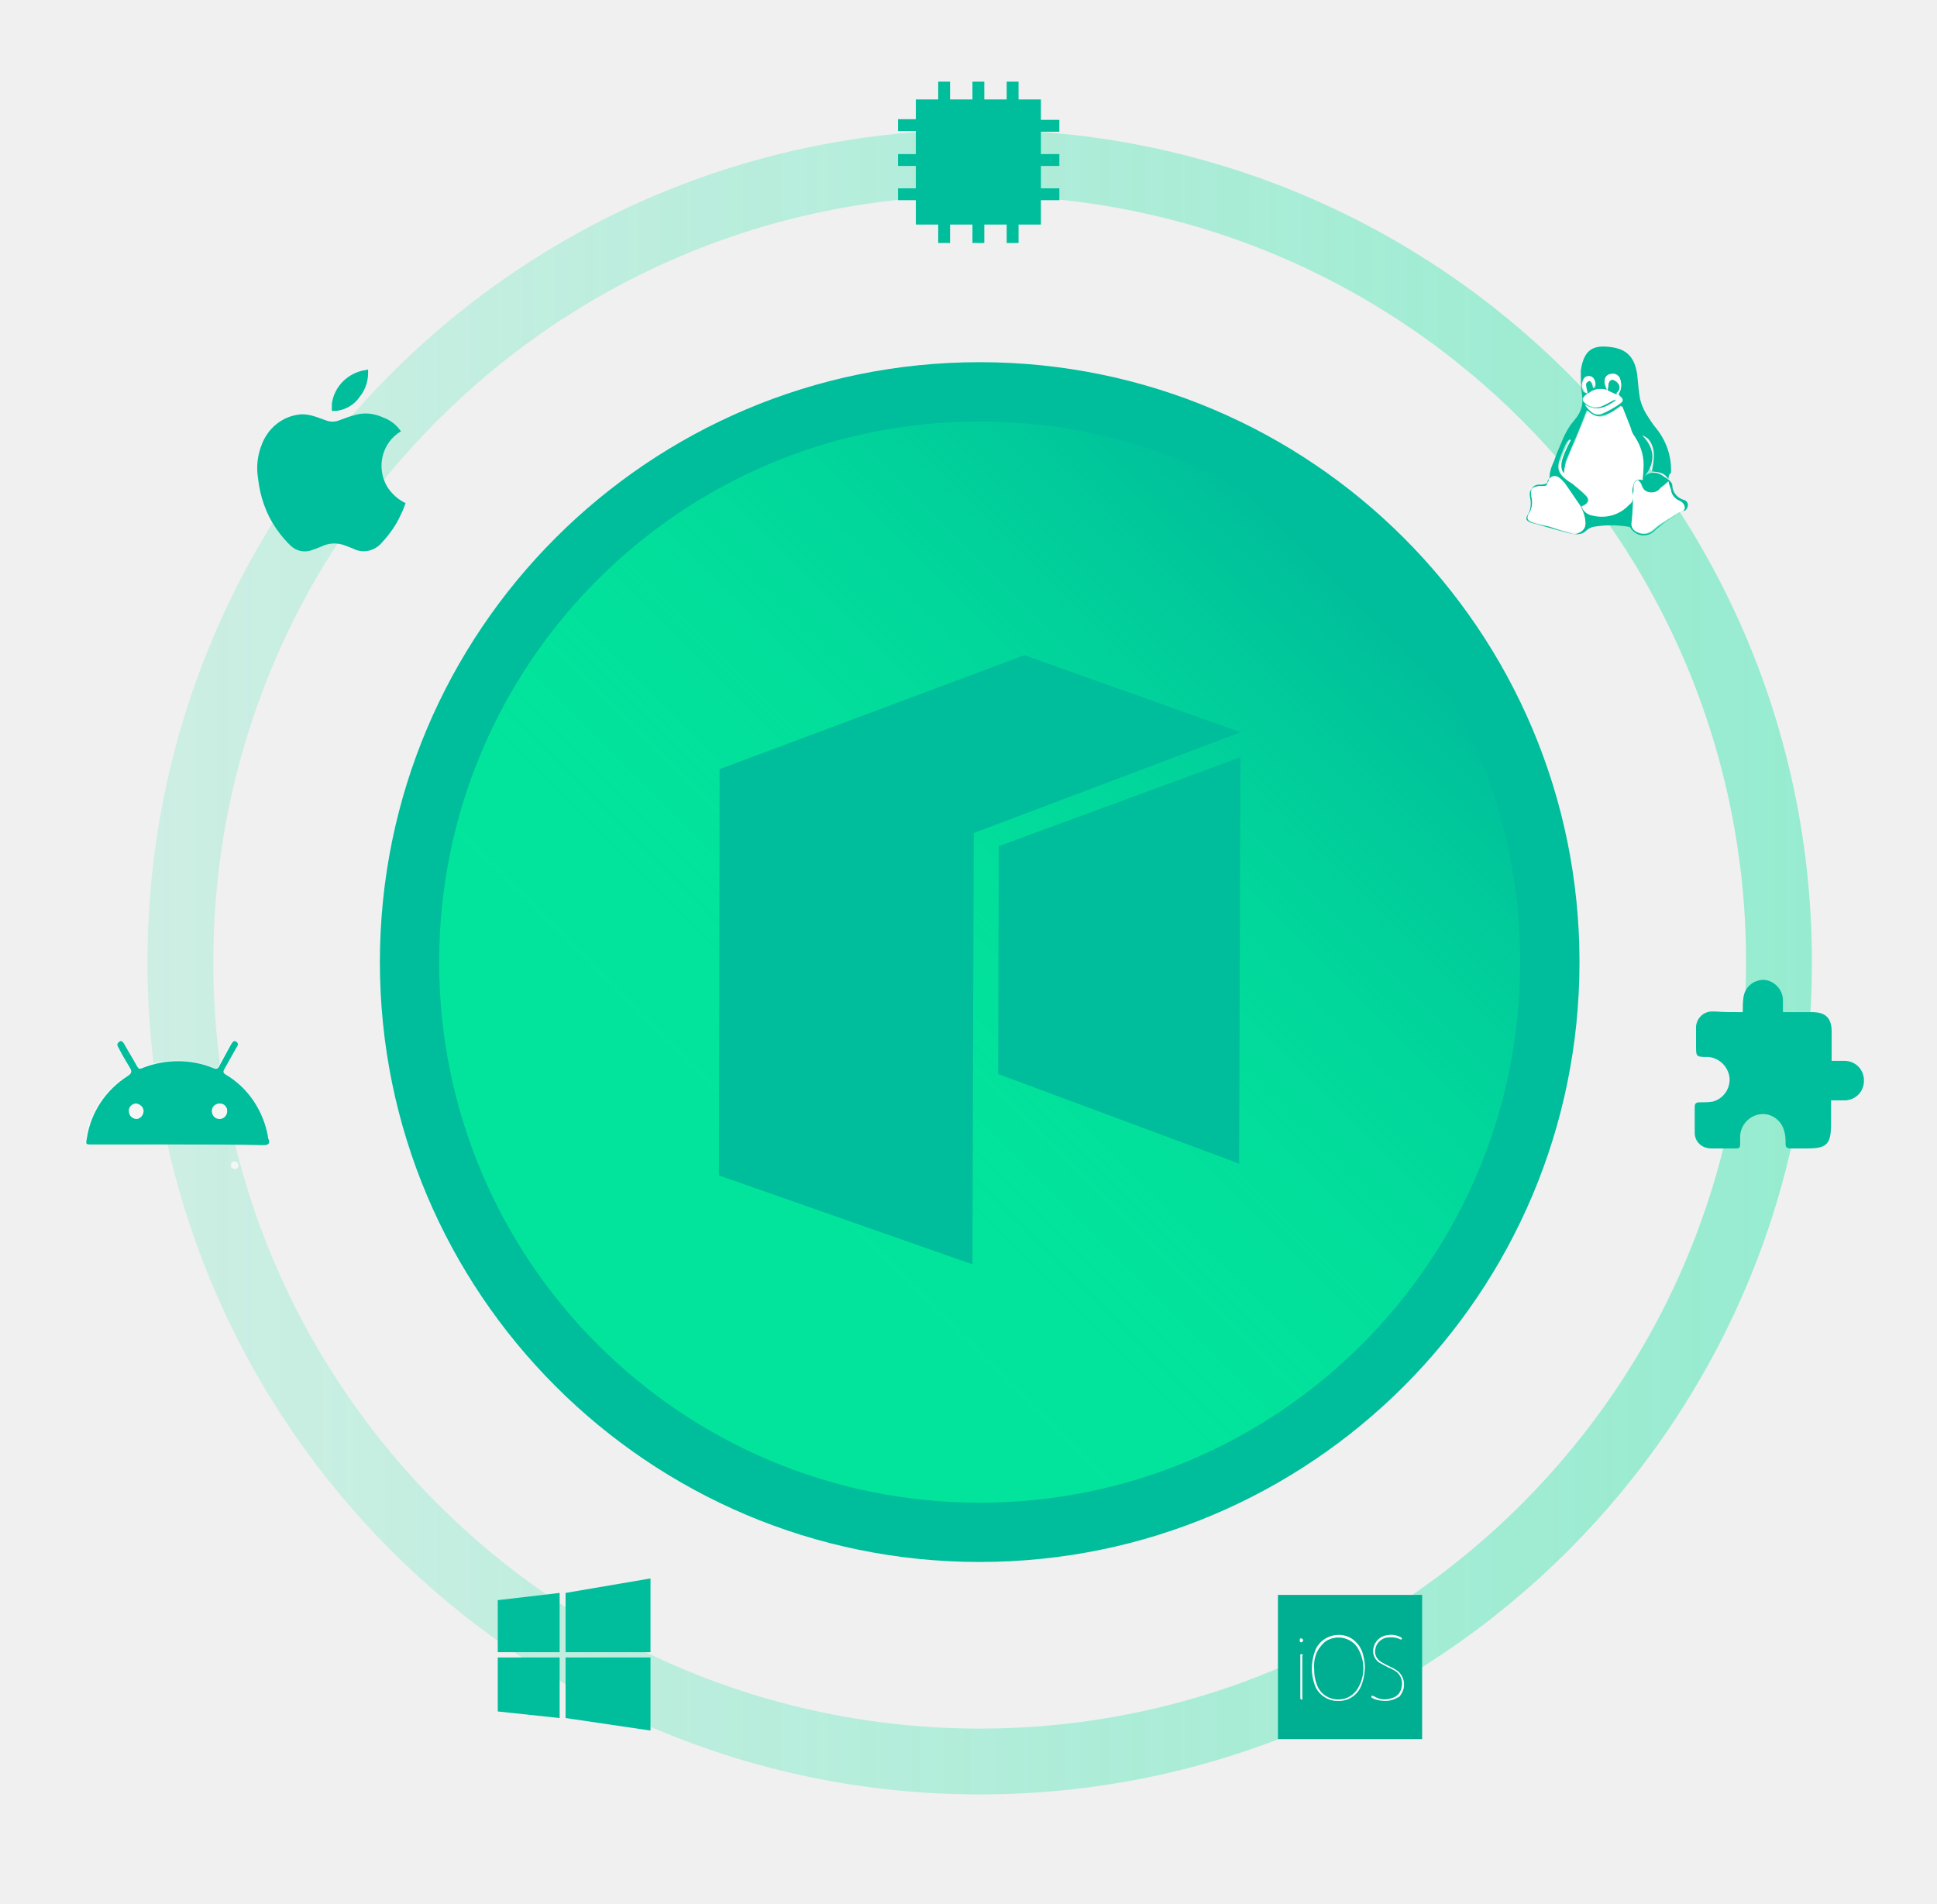
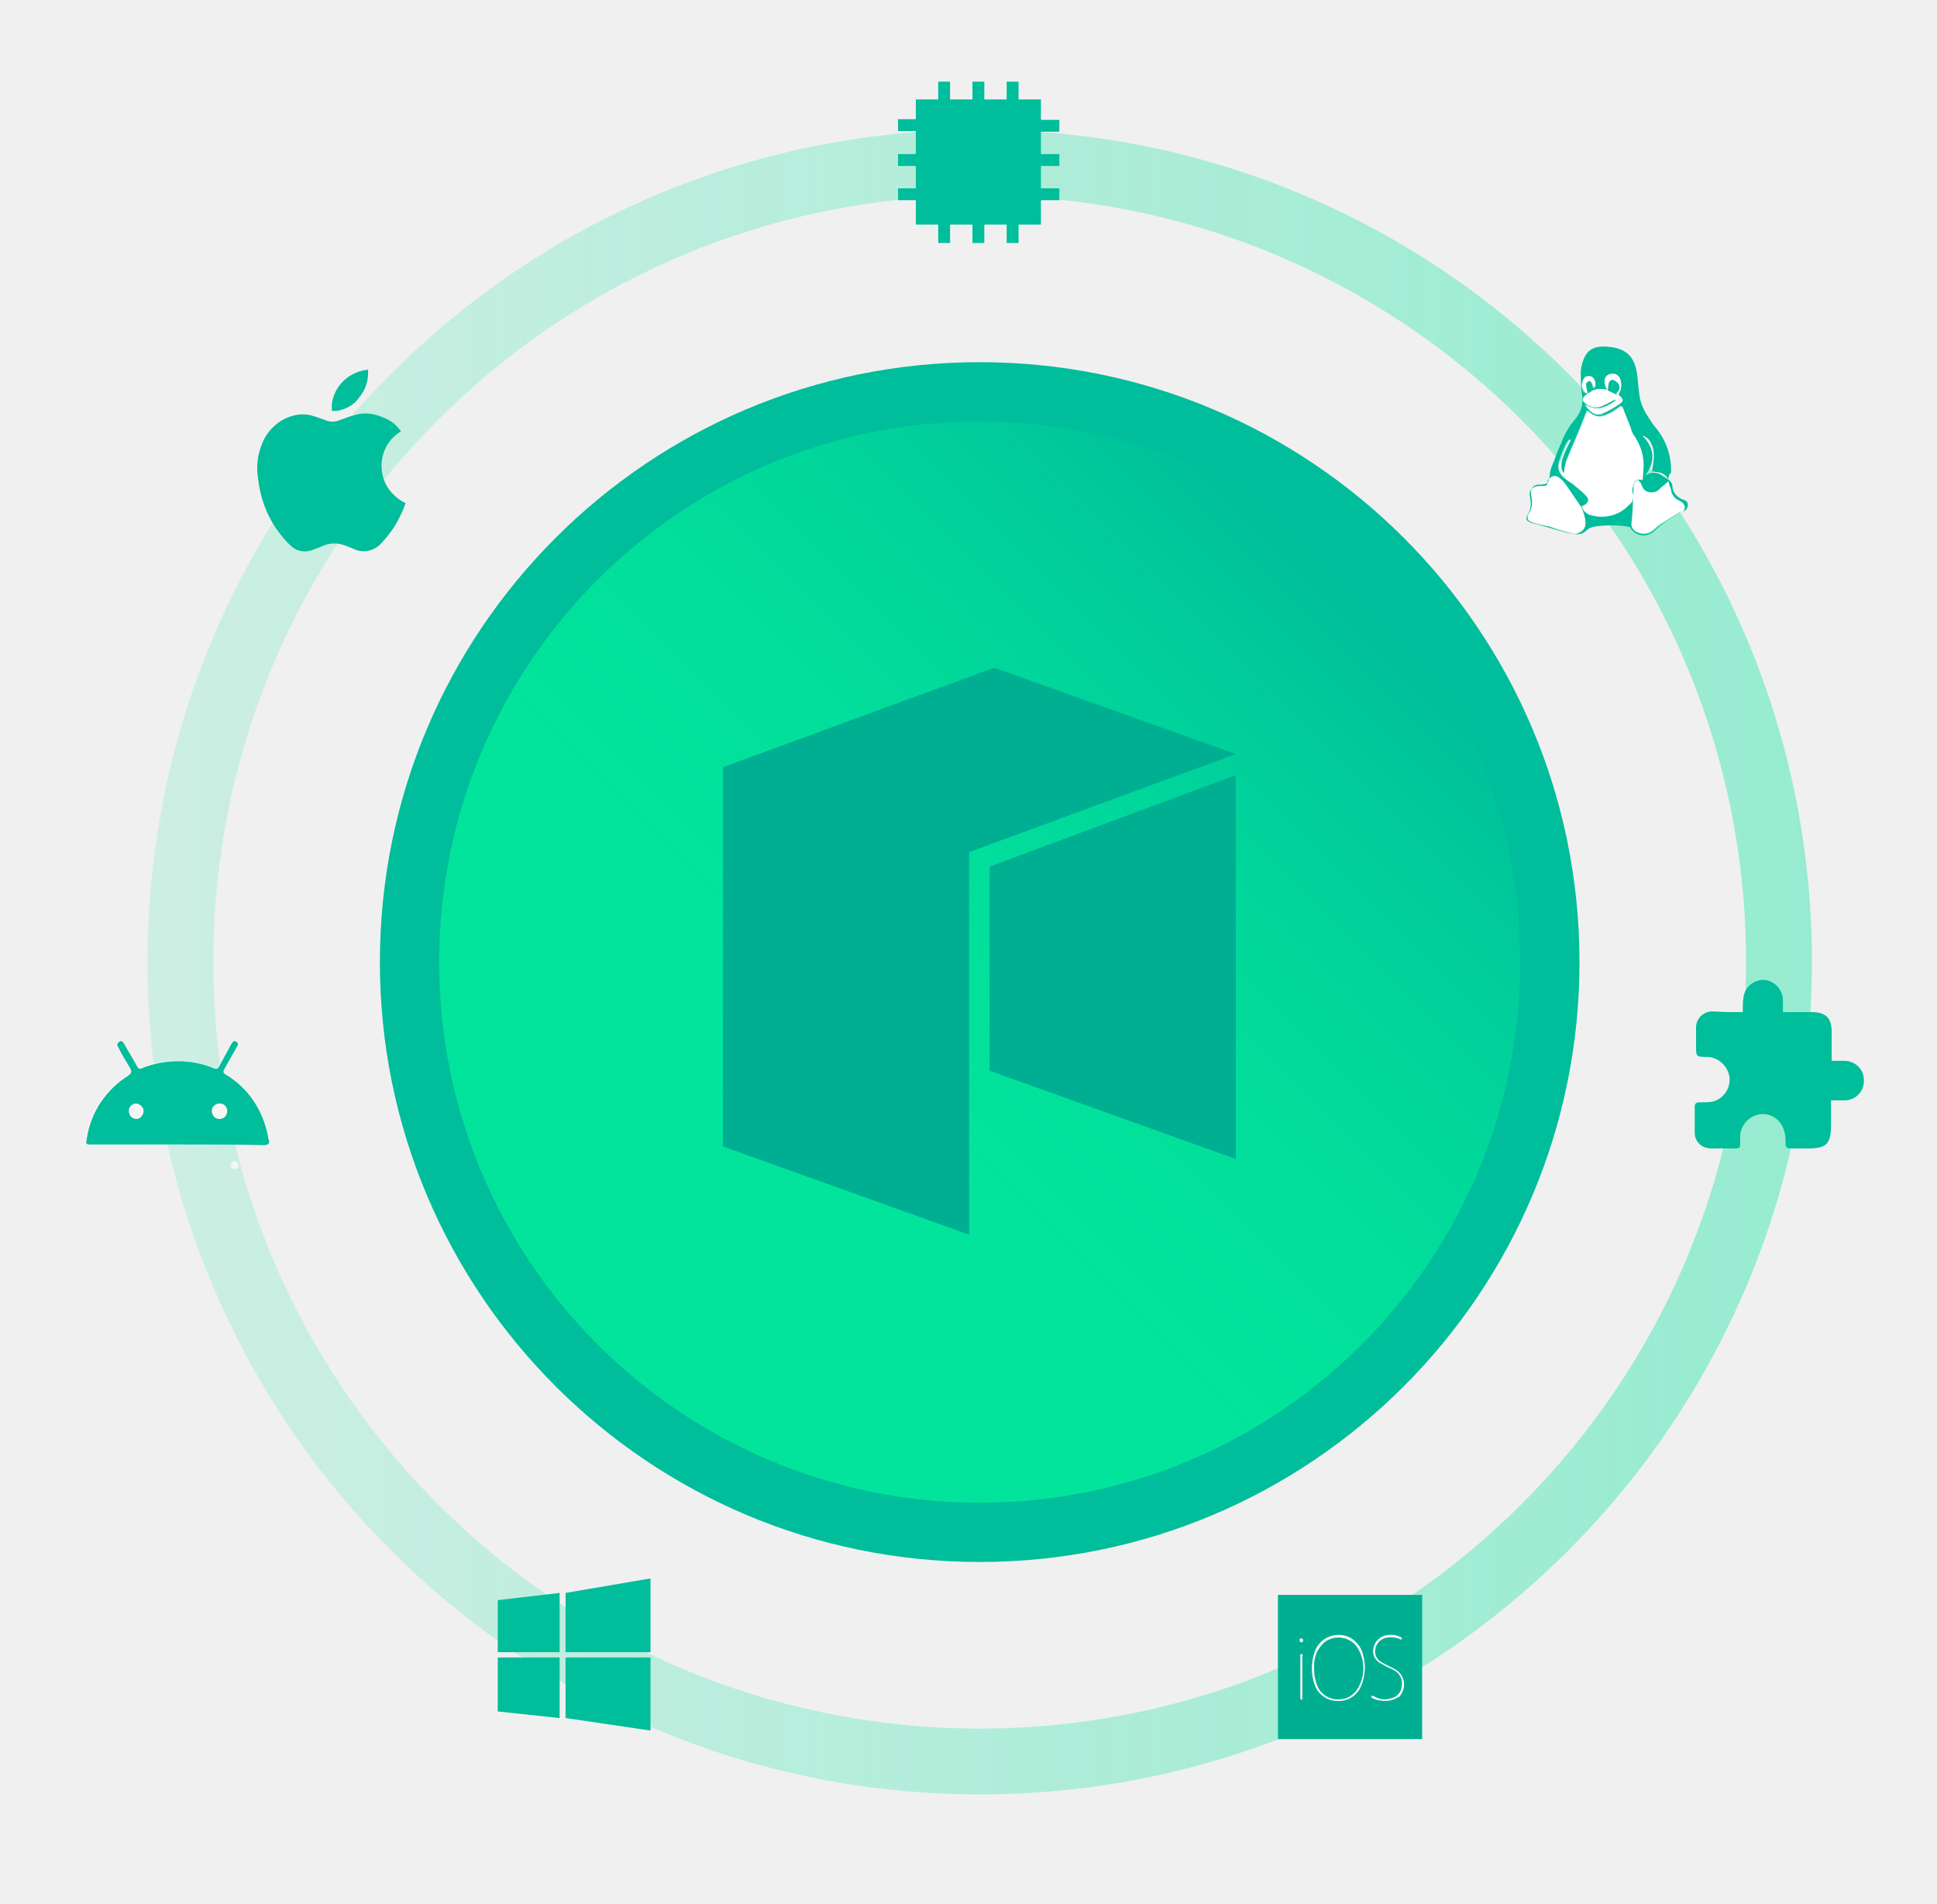
<svg xmlns="http://www.w3.org/2000/svg" version="1.1" id="Layer_1" x="0px" y="0px" viewBox="0 0 294.2 289.1" style="enable-background:new 0 0 294.2 289.1;" xml:space="preserve">
  <style type="text/css">
	.st0{opacity:0.38;fill:none;stroke:url(#SVGID_1_);stroke-width:10;stroke-miterlimit:10;enable-background:new    ;}
	.st1{fill:#00BD9B;}
	.st2{fill:url(#SVGID_2_);}
	.st3{fill:#F6F6F6;}
	.st4{fill:#FFFFFF;}
	.st5{fill:#00AF92;}
</style>
  <g>
-     <linearGradient id="SVGID_1_" gradientUnits="userSpaceOnUse" x1="22.351" y1="145.934" x2="275.236" y2="145.934" gradientTransform="matrix(1 0 0 -1 0 292)">
+     <linearGradient id="SVGID_1_" gradientUnits="userSpaceOnUse" x1="22.4" y1="622.1" x2="275.2" y2="622.1" gradientTransform="matrix(1 0 0 1 0 -476)">
      <stop offset="0" style="stop-color:#02E49B;stop-opacity:0.38" />
      <stop offset="1" style="stop-color:#02E49B" />
    </linearGradient>
    <circle class="st0" cx="148.8" cy="146.1" r="121.4" />
    <circle class="st1" cx="148.8" cy="146.1" r="91.1" />
-     <linearGradient id="SVGID_2_" gradientUnits="userSpaceOnUse" x1="90.727" y1="87.867" x2="206.86" y2="204.001" gradientTransform="matrix(1 0 0 -1 0 292)">
+     <linearGradient id="SVGID_2_" gradientUnits="userSpaceOnUse" x1="90.746" y1="680.154" x2="206.853" y2="564.047" gradientTransform="matrix(1 0 0 1 0 -476)">
      <stop offset="0.22" style="stop-color:#02E49B" />
      <stop offset="0.34" style="stop-color:#02E49B;stop-opacity:0.99" />
      <stop offset="0.45" style="stop-color:#02E49B;stop-opacity:0.94" />
      <stop offset="0.55" style="stop-color:#02E49B;stop-opacity:0.86" />
      <stop offset="0.64" style="stop-color:#02E49B;stop-opacity:0.75" />
      <stop offset="0.73" style="stop-color:#02E49B;stop-opacity:0.62" />
      <stop offset="0.82" style="stop-color:#02E49B;stop-opacity:0.44" />
      <stop offset="0.91" style="stop-color:#02E49B;stop-opacity:0.24" />
      <stop offset="0.99" style="stop-color:#02E49B;stop-opacity:1.000000e-02" />
      <stop offset="0.99" style="stop-color:#02E49B;stop-opacity:0" />
    </linearGradient>
    <circle class="st2" cx="148.8" cy="146.1" r="82.1" />
-     <polygon class="st1" points="155.6,99.5 109.3,116.8 109.2,178.5 147.7,192 147.9,126.5 188.4,111.2  " />
-     <polygon class="st1" points="151.7,128.5 188.4,115 188.2,176.7 151.6,163.1  " />
    <rect x="139.1" y="15.1" class="st1" width="19" height="19" />
    <rect x="142.5" y="12.4" class="st1" width="1.8" height="5.5" />
    <rect x="152.9" y="12.4" class="st1" width="1.8" height="5.5" />
    <rect x="147.7" y="12.4" class="st1" width="1.8" height="5.5" />
    <rect x="142.5" y="31.4" class="st1" width="1.8" height="5.5" />
    <rect x="152.9" y="31.4" class="st1" width="1.8" height="5.5" />
    <rect x="147.7" y="31.4" class="st1" width="1.8" height="5.5" />
    <rect x="136.4" y="28.6" class="st1" width="5.5" height="1.8" />
    <rect x="136.4" y="18.1" class="st1" width="5.5" height="1.8" />
    <rect x="136.4" y="23.4" class="st1" width="5.5" height="1.8" />
    <rect x="155.4" y="28.6" class="st1" width="5.5" height="1.8" />
    <rect x="155.4" y="18.2" class="st1" width="5.5" height="1.8" />
    <rect x="155.4" y="23.4" class="st1" width="5.5" height="1.8" />
-     <path class="st1" d="M55.9,56.1c0.1,1.5-0.3,3-1.3,4.2c-0.8,1.2-2.1,1.9-3.5,2.1c-0.2,0-0.4,0-0.7,0c0-0.4,0-0.8,0-1.1   c0.4-2.7,2.5-4.7,5.1-5.1l0.1,0L55.9,56.1z" />
+     <path class="st1" d="M55.9,56.1c0.1,1.5-0.3,3-1.3,4.2c-0.8,1.2-2.1,1.9-3.5,2.1c-0.2,0-0.4,0-0.7,0c0-0.4,0-0.8,0-1.1   c0.4-2.7,2.5-4.7,5.1-5.1h0.1L55.9,56.1z" />
    <path class="st1" d="M60.9,65.5c-2.9,1.7-3.8,5.5-2.1,8.4c0.7,1.1,1.7,2,2.8,2.5c-0.2,0.6-0.4,1.1-0.7,1.7c-0.7,1.6-1.7,3-2.9,4.3   c-1.1,1.3-2.9,1.7-4.4,0.9c-0.5-0.2-1-0.4-1.6-0.6c-1.1-0.3-2.2-0.2-3.2,0.3c-0.5,0.2-1,0.4-1.6,0.6c-1,0.3-2.1,0.1-2.9-0.6   c-0.9-0.8-1.7-1.8-2.4-2.8c-1.5-2.2-2.4-4.8-2.7-7.5c-0.3-1.8-0.1-3.6,0.6-5.3c0.9-2.3,2.9-4,5.3-4.4c1-0.2,2,0,2.9,0.3   c0.5,0.2,0.9,0.3,1.4,0.5c0.7,0.3,1.5,0.3,2.2,0c0.8-0.3,1.6-0.6,2.4-0.8c1.4-0.4,2.9-0.2,4.2,0.4C59.3,63.8,60.2,64.5,60.9,65.5z" />
-     <path class="st3" d="M26.9,173.8c4.4,0,8.7,0,13.1,0c0.7,0,0.9-0.2,0.7-0.9c0-0.1,0-0.2-0.1-0.4c-0.6-3.9-3-7.3-6.4-9.4   c-0.5-0.3-0.4-0.5-0.2-0.9c0.6-1,1.2-2.1,1.8-3.2c0.2-0.3,0.4-0.6,0-0.9c-0.4-0.2-0.6,0.1-0.8,0.4c-0.6,1.1-1.3,2.2-1.8,3.3   c-0.2,0.4-0.4,0.5-0.9,0.3c-3.5-1.4-7.4-1.4-10.8,0c-0.4,0.2-0.6,0.1-0.8-0.3c-0.6-1.1-1.3-2.2-1.9-3.3c-0.2-0.3-0.4-0.6-0.8-0.4   c-0.4,0.2-0.2,0.6-0.1,0.9c0.6,1,1.1,2,1.7,3c0.4,0.6,0.3,0.9-0.3,1.3c-3.4,2.1-5.7,5.5-6.3,9.4c-0.2,1-0.2,1,0.8,1L26.9,173.8z    M36.2,177c0-0.3-0.2-0.6-0.5-0.6c-0.3-0.1-0.6,0.1-0.6,0.4c0,0,0,0.1,0,0.1c-0.1,0.3,0.1,0.5,0.4,0.6c0,0,0.1,0,0.1,0   C35.9,177.6,36.2,177.4,36.2,177C36.2,177,36.2,177,36.2,177z" />
-     <path class="st1" d="M26.9,173.8H14c-1,0-1,0-0.8-1c0.6-3.9,2.9-7.3,6.2-9.4c0.6-0.4,0.7-0.7,0.3-1.3c-0.6-1-1.2-2-1.7-3   c-0.2-0.3-0.3-0.6,0.1-0.9c0.4-0.3,0.6,0.1,0.8,0.4c0.6,1.1,1.3,2.2,1.9,3.3c0.2,0.4,0.4,0.5,0.8,0.3c3.5-1.4,7.4-1.4,10.8,0   c0.5,0.2,0.7,0.1,0.9-0.3c0.6-1.1,1.2-2.2,1.8-3.3c0.2-0.3,0.4-0.7,0.8-0.4s0.2,0.6,0,0.9c-0.6,1.1-1.2,2.1-1.8,3.2   c-0.2,0.4-0.3,0.6,0.2,0.9c3.4,2,5.7,5.5,6.4,9.4c0,0.1,0,0.3,0.1,0.4c0.2,0.6,0,0.9-0.7,0.9C35.7,173.8,31.4,173.8,26.9,173.8z    M21.8,168.7c0-0.6-0.6-1.1-1.2-1.1c-0.6,0.1-1.1,0.6-1,1.2c0,0,0,0,0,0c0,0.6,0.5,1.1,1.2,1.1C21.3,169.9,21.8,169.3,21.8,168.7z    M34.5,168.7c0-0.6-0.5-1.2-1.2-1.1c0,0,0,0,0,0c-0.6,0-1.2,0.5-1.1,1.2c0,0.6,0.5,1.2,1.2,1.1C34,169.9,34.5,169.4,34.5,168.7   L34.5,168.7z" />
-     <path class="st3" d="M21.8,168.7c0,0.6-0.5,1.2-1.1,1.2c-0.6,0-1.1-0.5-1.1-1.1c-0.1-0.6,0.4-1.2,1-1.2c0,0,0,0,0,0   C21.2,167.6,21.7,168.1,21.8,168.7z" />
-     <path class="st3" d="M34.5,168.7c0,0.6-0.5,1.2-1.1,1.2c-0.6,0-1.2-0.5-1.2-1.1c0-0.6,0.5-1.2,1.1-1.2   C34,167.6,34.5,168.1,34.5,168.7C34.5,168.7,34.5,168.7,34.5,168.7z" />
-     <path class="st1" d="M253.4,72.8c-0.6-1.1-1.5-1.1-2.5-1.2c0.3-1.7,0.7-3.5-0.6-5c-0.3-0.2-0.6-0.4-0.9-0.5c2.2,2.2,2,4.5,0,6.7   c0.6-1,1.9-1.3,2.9-0.7c0.2,0.1,0.4,0.3,0.6,0.4c0.2,0.1,0.4,0.3,0.6,0.4c0.2,0.2,0.5,0.5,0.5,0.8c0,1,0.7,1.9,1.7,2.2   c0.5,0.1,0.8,0.6,0.6,1.1c-0.1,0.3-0.3,0.6-0.6,0.6c-1.6,0.8-3.1,1.8-4.5,3.1c-1,0.9-2.5,0.8-3.4-0.3c-0.1-0.1-0.1-0.1-0.1-0.2   c-0.1-0.1-0.2-0.2-0.3-0.2c-1.8-0.3-3.6-0.3-5.4,0c-0.4,0.1-0.8,0.3-1.1,0.6c-0.5,0.5-1.2,0.6-1.9,0.5c-1.2-0.3-2.5-0.7-3.6-1.1   c-0.8-0.2-1.7-0.3-2.5-0.6c-1-0.3-1.1-0.7-0.6-1.5c0.4-0.7,0.5-1.6,0.3-2.4c0-0.3,0-0.6,0-0.9c0-0.6,0.5-1,1.1-1c0,0,0,0,0.1,0   c1.3,0,1.5-0.3,1.6-1.7c0.1-0.6,0.3-1.2,0.6-1.8c0.4-1.2,0.9-2.3,1.4-3.5c0.3-0.7,0.7-1.4,1.1-2c0.2-0.3,0.5-0.6,0.7-0.9   c0.9-1,1.3-2.3,1.1-3.6c-0.2-1.3-0.2-2.6-0.2-3.8c0.1-0.8,0.3-1.6,0.7-2.3c0.8-1.4,2.3-1.5,3.8-1.3c2.6,0.3,3.8,1.7,4.1,4.5   c0.1,1.1,0.2,2.3,0.4,3.4c0.2,0.8,0.5,1.5,0.9,2.2c0.5,0.8,1,1.6,1.6,2.3c1.5,1.9,2.3,4.2,2.2,6.7C253.5,72,253.4,72.4,253.4,72.8z    M245.8,59.9c0.4-0.6,0.5-1.4,0.3-2.2c-0.1-0.6-0.7-1-1.3-0.9c0,0-0.1,0-0.1,0c-0.6,0.1-1,0.6-1,1.2c0,0.1,0,0.1,0,0.2   c0.1,0.4,0.2,0.7,0.4,1.1c-0.9-0.4-1.9-0.3-2.7,0.3c-0.1,0.1-0.2,0.1-0.4,0.2c-0.1-0.1-0.1-0.2-0.1-0.3c-0.1-0.4-0.2-0.8-0.2-1.2   c0-0.2,0.4-0.5,0.6-0.5s0.4,0.3,0.5,0.5c0.1,0.2,0.1,0.5,0.2,0.7c0.3-0.5,0.2-1.2-0.2-1.6c-0.3-0.3-0.8-0.4-1.1-0.1   c0,0-0.1,0.1-0.1,0.1c-0.4,0.6-0.5,1.5-0.1,2.1c0.2,0.1,0.3,0.2,0.5,0.3l-0.2,0.3c-0.5,0.6-0.5,0.8,0.1,1.3   c0.7,0.6,1.6,0.7,2.4,0.3c0.5-0.2,1-0.5,1.6-0.8l0.4-0.2l0.1,0.2c-1.4,1-2.9,1.8-4.7,0.6c0.7,0.9,1.4,1.8,2.6,1.4   c1-0.5,2-1,2.9-1.7c0.4-0.3,0.3-0.7-0.1-0.9C246,60.1,245.9,60,245.8,59.9L245.8,59.9z M238.5,66.8l-0.1-0.1   c-0.1,0.1-0.3,0.3-0.4,0.4c-0.4,0.7-0.7,1.5-1,2.3c-0.6,1.7-0.4,2.5,1.1,3.6c0.3,0.2,0.7,0.4,1,0.7c0.6,0.5,1.2,1,1.7,1.5   c0.6,0.6,0.5,1.1-0.2,1.5c-0.1,0.1-0.3,0.1-0.4,0.2c0.2,0.7,0.8,1.2,1.5,1.3c2,0.4,4.1-0.2,5.5-1.6c0.5-0.4,0.8-1.2,0.6-1.8   c-0.1-0.3-0.1-0.6,0-0.9c0.1-1,0.5-1.3,1.5-1.1c0-0.5,0.1-1,0.1-1.5c0.2-1.8-0.3-3.6-1.3-5.1c-0.2-0.4-0.4-0.9-0.6-1.3l-1.3-3.3   c-0.4,0.3-0.7,0.5-1,0.7c-0.7,0.5-1.5,0.8-2.4,0.9c-0.7,0-1.3-0.4-1.8-0.9h0c-0.6,1.6-1.2,3.1-1.9,4.7c-0.4,1-0.9,2.1-1.3,3.1   c-0.1,0.6-0.2,1.2-0.3,1.8C236.7,71,237,69.8,238.5,66.8L238.5,66.8z M240.8,79.5c0-0.9-0.4-1.8-0.9-2.5c-0.8-1.2-1.6-2.3-2.4-3.5   c-0.2-0.3-0.5-0.6-0.8-0.8c-0.4-0.4-1-0.4-1.4,0c-0.2,0.2-0.3,0.4-0.3,0.7c0,0.3-0.3,0.6-0.7,0.6h-0.7c-1.1,0.1-1.4,0.5-1.2,1.6   c0.2,0.8,0.1,1.8-0.3,2.5c-0.5,0.7-0.3,1,0.5,1.3c0.1,0,0.3,0.1,0.4,0.1c1.7,0.5,3.3,0.9,5,1.4c0.4,0.1,0.8,0.2,1.3,0.2   C240.2,80.9,240.8,80.3,240.8,79.5L240.8,79.5z M253.4,73.1c-0.4,0.4-0.8,0.7-1.1,1.1c-0.5,0.6-1.2,0.8-1.9,0.6   c-0.7-0.2-0.9-0.8-1.1-1.3c-0.1-0.2-0.4-0.5-0.5-0.5c-0.2,0.1-0.4,0.2-0.5,0.5c-0.1,0.4-0.1,0.8-0.1,1.1c-0.1,1.6-0.1,3.3-0.3,4.9   c-0.1,0.5,0.2,1.1,0.7,1.3c0.7,0.4,1.5,0.4,2.2,0c0.5-0.3,0.9-0.8,1.4-1.1c0.9-0.6,1.9-1.3,2.9-1.8c0.4-0.2,0.8-0.3,0.8-0.8   c0-0.5-0.4-0.8-0.8-1c-0.7-0.3-1.3-1-1.3-1.8C253.6,73.9,253.5,73.6,253.4,73.1L253.4,73.1z" />
+     <path class="st3" d="M26.9,173.8c4.4,0,8.7,0,13.1,0c0.7,0,0.9-0.2,0.7-0.9c0-0.1,0-0.2-0.1-0.4c-0.6-3.9-3-7.3-6.4-9.4   c-0.5-0.3-0.4-0.5-0.2-0.9c0.6-1,1.2-2.1,1.8-3.2c0.2-0.3,0.4-0.6,0-0.9c-0.4-0.2-0.6,0.1-0.8,0.4c-0.6,1.1-1.3,2.2-1.8,3.3   c-0.2,0.4-0.4,0.5-0.9,0.3c-3.5-1.4-7.4-1.4-10.8,0c-0.4,0.2-0.6,0.1-0.8-0.3c-0.6-1.1-1.3-2.2-1.9-3.3c-0.2-0.3-0.4-0.6-0.8-0.4   c-0.4,0.2-0.2,0.6-0.1,0.9c0.6,1,1.1,2,1.7,3c0.4,0.6,0.3,0.9-0.3,1.3c-3.4,2.1-5.7,5.5-6.3,9.4c-0.2,1-0.2,1,0.8,1L26.9,173.8z    M36.2,177c0-0.3-0.2-0.6-0.5-0.6c-0.3-0.1-0.6,0.1-0.6,0.4v0.1c-0.1,0.3,0.1,0.5,0.4,0.6h0.1C35.9,177.6,36.2,177.4,36.2,177   L36.2,177z" />
+     <path class="st1" d="M26.9,173.8H14c-1,0-1,0-0.8-1c0.6-3.9,2.9-7.3,6.2-9.4c0.6-0.4,0.7-0.7,0.3-1.3c-0.6-1-1.2-2-1.7-3   c-0.2-0.3-0.3-0.6,0.1-0.9c0.4-0.3,0.6,0.1,0.8,0.4c0.6,1.1,1.3,2.2,1.9,3.3c0.2,0.4,0.4,0.5,0.8,0.3c3.5-1.4,7.4-1.4,10.8,0   c0.5,0.2,0.7,0.1,0.9-0.3c0.6-1.1,1.2-2.2,1.8-3.3c0.2-0.3,0.4-0.7,0.8-0.4s0.2,0.6,0,0.9c-0.6,1.1-1.2,2.1-1.8,3.2   c-0.2,0.4-0.3,0.6,0.2,0.9c3.4,2,5.7,5.5,6.4,9.4c0,0.1,0,0.3,0.1,0.4c0.2,0.6,0,0.9-0.7,0.9C35.7,173.8,31.4,173.8,26.9,173.8z    M21.8,168.7c0-0.6-0.6-1.1-1.2-1.1c-0.6,0.1-1.1,0.6-1,1.2l0,0c0,0.6,0.5,1.1,1.2,1.1C21.3,169.9,21.8,169.3,21.8,168.7z    M34.5,168.7c0-0.6-0.5-1.2-1.2-1.1l0,0c-0.6,0-1.2,0.5-1.1,1.2c0,0.6,0.5,1.2,1.2,1.1C34,169.9,34.5,169.4,34.5,168.7L34.5,168.7z   " />
+     <path class="st3" d="M21.8,168.7c0,0.6-0.5,1.2-1.1,1.2s-1.1-0.5-1.1-1.1c-0.1-0.6,0.4-1.2,1-1.2l0,0   C21.2,167.6,21.7,168.1,21.8,168.7z" />
+     <path class="st3" d="M34.5,168.7c0,0.6-0.5,1.2-1.1,1.2s-1.2-0.5-1.2-1.1s0.5-1.2,1.1-1.2C34,167.6,34.5,168.1,34.5,168.7   L34.5,168.7z" />
+     <path class="st1" d="M253.4,72.8c-0.6-1.1-1.5-1.1-2.5-1.2c0.3-1.7,0.7-3.5-0.6-5c-0.3-0.2-0.6-0.4-0.9-0.5c2.2,2.2,2,4.5,0,6.7   c0.6-1,1.9-1.3,2.9-0.7c0.2,0.1,0.4,0.3,0.6,0.4c0.2,0.1,0.4,0.3,0.6,0.4c0.2,0.2,0.5,0.5,0.5,0.8c0,1,0.7,1.9,1.7,2.2   c0.5,0.1,0.8,0.6,0.6,1.1c-0.1,0.3-0.3,0.6-0.6,0.6c-1.6,0.8-3.1,1.8-4.5,3.1c-1,0.9-2.5,0.8-3.4-0.3c-0.1-0.1-0.1-0.1-0.1-0.2   c-0.1-0.1-0.2-0.2-0.3-0.2c-1.8-0.3-3.6-0.3-5.4,0c-0.4,0.1-0.8,0.3-1.1,0.6c-0.5,0.5-1.2,0.6-1.9,0.5c-1.2-0.3-2.5-0.7-3.6-1.1   c-0.8-0.2-1.7-0.3-2.5-0.6c-1-0.3-1.1-0.7-0.6-1.5c0.4-0.7,0.5-1.6,0.3-2.4c0-0.3,0-0.6,0-0.9c0-0.6,0.5-1,1.1-1c0,0,0,0,0.1,0   c1.3,0,1.5-0.3,1.6-1.7c0.1-0.6,0.3-1.2,0.6-1.8c0.4-1.2,0.9-2.3,1.4-3.5c0.3-0.7,0.7-1.4,1.1-2c0.2-0.3,0.5-0.6,0.7-0.9   c0.9-1,1.3-2.3,1.1-3.6s-0.2-2.6-0.2-3.8c0.1-0.8,0.3-1.6,0.7-2.3c0.8-1.4,2.3-1.5,3.8-1.3c2.6,0.3,3.8,1.7,4.1,4.5   c0.1,1.1,0.2,2.3,0.4,3.4c0.2,0.8,0.5,1.5,0.9,2.2c0.5,0.8,1,1.6,1.6,2.3c1.5,1.9,2.3,4.2,2.2,6.7C253.5,72,253.4,72.4,253.4,72.8z    M245.8,59.9c0.4-0.6,0.5-1.4,0.3-2.2c-0.1-0.6-0.7-1-1.3-0.9h-0.1c-0.6,0.1-1,0.6-1,1.2c0,0.1,0,0.1,0,0.2   c0.1,0.4,0.2,0.7,0.4,1.1c-0.9-0.4-1.9-0.3-2.7,0.3c-0.1,0.1-0.2,0.1-0.4,0.2c-0.1-0.1-0.1-0.2-0.1-0.3c-0.1-0.4-0.2-0.8-0.2-1.2   c0-0.2,0.4-0.5,0.6-0.5s0.4,0.3,0.5,0.5s0.1,0.5,0.2,0.7c0.3-0.5,0.2-1.2-0.2-1.6c-0.3-0.3-0.8-0.4-1.1-0.1l-0.1,0.1   c-0.4,0.6-0.5,1.5-0.1,2.1c0.2,0.1,0.3,0.2,0.5,0.3l-0.2,0.3c-0.5,0.6-0.5,0.8,0.1,1.3c0.7,0.6,1.6,0.7,2.4,0.3   c0.5-0.2,1-0.5,1.6-0.8l0.4-0.2l0.1,0.2c-1.4,1-2.9,1.8-4.7,0.6c0.7,0.9,1.4,1.8,2.6,1.4c1-0.5,2-1,2.9-1.7   c0.4-0.3,0.3-0.7-0.1-0.9C246,60.1,245.9,60,245.8,59.9L245.8,59.9z M238.5,66.8l-0.1-0.1c-0.1,0.1-0.3,0.3-0.4,0.4   c-0.4,0.7-0.7,1.5-1,2.3c-0.6,1.7-0.4,2.5,1.1,3.6c0.3,0.2,0.7,0.4,1,0.7c0.6,0.5,1.2,1,1.7,1.5c0.6,0.6,0.5,1.1-0.2,1.5   c-0.1,0.1-0.3,0.1-0.4,0.2c0.2,0.7,0.8,1.2,1.5,1.3c2,0.4,4.1-0.2,5.5-1.6c0.5-0.4,0.8-1.2,0.6-1.8c-0.1-0.3-0.1-0.6,0-0.9   c0.1-1,0.5-1.3,1.5-1.1c0-0.5,0.1-1,0.1-1.5c0.2-1.8-0.3-3.6-1.3-5.1c-0.2-0.4-0.4-0.9-0.6-1.3l-1.3-3.3c-0.4,0.3-0.7,0.5-1,0.7   c-0.7,0.5-1.5,0.8-2.4,0.9c-0.7,0-1.3-0.4-1.8-0.9l0,0c-0.6,1.6-1.2,3.1-1.9,4.7c-0.4,1-0.9,2.1-1.3,3.1c-0.1,0.6-0.2,1.2-0.3,1.8   C236.7,71,237,69.8,238.5,66.8L238.5,66.8z M240.8,79.5c0-0.9-0.4-1.8-0.9-2.5c-0.8-1.2-1.6-2.3-2.4-3.5c-0.2-0.3-0.5-0.6-0.8-0.8   c-0.4-0.4-1-0.4-1.4,0c-0.2,0.2-0.3,0.4-0.3,0.7c0,0.3-0.3,0.6-0.7,0.6h-0.7c-1.1,0.1-1.4,0.5-1.2,1.6c0.2,0.8,0.1,1.8-0.3,2.5   c-0.5,0.7-0.3,1,0.5,1.3c0.1,0,0.3,0.1,0.4,0.1c1.7,0.5,3.3,0.9,5,1.4c0.4,0.1,0.8,0.2,1.3,0.2C240.2,80.9,240.8,80.3,240.8,79.5   L240.8,79.5z M253.4,73.1c-0.4,0.4-0.8,0.7-1.1,1.1c-0.5,0.6-1.2,0.8-1.9,0.6c-0.7-0.2-0.9-0.8-1.1-1.3c-0.1-0.2-0.4-0.5-0.5-0.5   c-0.2,0.1-0.4,0.2-0.5,0.5c-0.1,0.4-0.1,0.8-0.1,1.1c-0.1,1.6-0.1,3.3-0.3,4.9c-0.1,0.5,0.2,1.1,0.7,1.3c0.7,0.4,1.5,0.4,2.2,0   c0.5-0.3,0.9-0.8,1.4-1.1c0.9-0.6,1.9-1.3,2.9-1.8c0.4-0.2,0.8-0.3,0.8-0.8s-0.4-0.8-0.8-1c-0.7-0.3-1.3-1-1.3-1.8   C253.6,73.9,253.5,73.6,253.4,73.1L253.4,73.1z" />
    <path class="st4" d="M238.6,66.8c-1.6,3-1.8,4.2-1,5.2c0-0.6,0.1-1.2,0.3-1.8c0.4-1.1,0.8-2.1,1.3-3.1c0.6-1.6,1.3-3.1,1.9-4.7h0.1   c0.5,0.5,1.1,0.8,1.8,0.9c0.9-0.1,1.7-0.4,2.4-0.9c0.3-0.2,0.6-0.4,1-0.7l1.3,3.3c0.1,0.5,0.3,0.9,0.6,1.3c1,1.5,1.5,3.3,1.3,5.1   c0,0.5-0.1,1-0.1,1.5c-1-0.2-1.3,0.1-1.5,1.1c-0.1,0.3-0.1,0.6,0,0.9c0.2,0.7,0,1.4-0.6,1.8c-1.4,1.5-3.5,2.1-5.5,1.6   c-0.7-0.1-1.3-0.6-1.5-1.3c0.1-0.1,0.3-0.1,0.4-0.2c0.7-0.5,0.8-0.9,0.2-1.5c-0.5-0.5-1.1-1.1-1.7-1.5c-0.3-0.3-0.7-0.5-1-0.7   c-1.4-1.1-1.7-1.9-1.1-3.6c0.3-0.8,0.6-1.5,1-2.3C238.2,66.9,238.4,66.8,238.6,66.8L238.6,66.8z" />
    <path class="st4" d="M240.8,79.5c0,0.8-0.6,1.4-1.4,1.4c-0.4,0-0.8-0.1-1.2-0.2c-1.7-0.4-3.3-0.9-5-1.4c-0.1,0-0.3-0.1-0.4-0.1   c-0.8-0.3-1-0.6-0.5-1.3c0.4-0.8,0.6-1.7,0.3-2.5c-0.2-1.1,0.1-1.5,1.2-1.6h0.7c0.3,0,0.6-0.2,0.7-0.6c0-0.5,0.5-1,1-0.9   c0.2,0,0.5,0.1,0.7,0.3c0.3,0.2,0.5,0.5,0.8,0.8c0.8,1.2,1.6,2.3,2.4,3.5C240.5,77.7,240.8,78.6,240.8,79.5z" />
    <path class="st4" d="M253.4,73.1c0.1,0.5,0.2,0.8,0.3,1.1c0.1,0.8,0.6,1.5,1.3,1.8c0.4,0.2,0.8,0.4,0.8,1c0,0.5-0.5,0.6-0.8,0.8   c-1,0.6-1.9,1.2-2.9,1.8c-0.5,0.3-0.9,0.8-1.4,1.1c-0.7,0.4-1.5,0.4-2.2,0c-0.5-0.2-0.8-0.8-0.7-1.3c0.2-1.6,0.2-3.3,0.3-4.9   c0-0.4,0-0.8,0.1-1.1c0.1-0.2,0.3-0.4,0.5-0.5c0.2,0,0.4,0.3,0.5,0.5c0.2,0.6,0.4,1.1,1.1,1.3c0.7,0.2,1.5,0,1.9-0.6   C252.6,73.8,253,73.5,253.4,73.1z" />
    <path class="st4" d="M241.2,59.8c0.1-0.1,0.2-0.1,0.4-0.2c0.8-0.6,1.8-0.7,2.7-0.3l0,0l1.2,0.5l0.3,0.1c0.1,0.1,0.2,0.2,0.3,0.3   c0.4,0.3,0.5,0.7,0.1,0.9c-0.9,0.7-1.9,1.2-2.9,1.7c-1.2,0.4-1.9-0.5-2.6-1.4c1.8,1.2,3.3,0.4,4.7-0.6l-0.1-0.2l-0.4,0.2   c-0.5,0.3-1,0.6-1.6,0.8c-0.8,0.4-1.7,0.2-2.4-0.3c-0.6-0.5-0.7-0.7-0.1-1.3L241.2,59.8L241.2,59.8z" />
-     <path class="st4" d="M245.8,59.9l-0.3-0.1c0-0.1,0-0.2,0.1-0.3c0.4-0.3,0.5-0.8,0.2-1.3c-0.2-0.3-0.5-0.5-0.8-0.6   c-0.4-0.1-0.6,0.3-0.7,0.7c0,0.4-0.1,0.6-0.1,0.9l0,0c-0.2-0.3-0.3-0.7-0.4-1.1c-0.2-0.6,0.1-1.1,0.7-1.3c0.1,0,0.1,0,0.2,0   c0.6-0.2,1.2,0.2,1.4,0.8c0,0,0,0.1,0,0.1C246.4,58.5,246.2,59.3,245.8,59.9z" />
-     <path class="st4" d="M241.2,59.8c-0.2-0.1-0.4-0.2-0.5-0.3c-0.4-0.7-0.3-1.5,0.1-2.1c0.3-0.3,0.8-0.4,1.1-0.1c0,0,0.1,0.1,0.1,0.1   c0.4,0.5,0.4,1.1,0.2,1.6c0-0.2-0.1-0.5-0.2-0.7c-0.1-0.2-0.4-0.5-0.5-0.5c-0.1,0-0.6,0.3-0.6,0.5c0,0.4,0.1,0.8,0.2,1.2   C241.1,59.6,241.1,59.7,241.2,59.8L241.2,59.8z" />
+     <path class="st4" d="M245.8,59.9l-0.3-0.1c0-0.1,0-0.2,0.1-0.3c0.4-0.3,0.5-0.8,0.2-1.3c-0.2-0.3-0.5-0.5-0.8-0.6   c-0.4-0.1-0.6,0.3-0.7,0.7c0,0.4-0.1,0.6-0.1,0.9l0,0c-0.2-0.3-0.3-0.7-0.4-1.1c-0.2-0.6,0.1-1.1,0.7-1.3c0.1,0,0.1,0,0.2,0   c0.6-0.2,1.2,0.2,1.4,0.8v0.1C246.4,58.5,246.2,59.3,245.8,59.9z" />
+     <path class="st4" d="M241.2,59.8c-0.2-0.1-0.4-0.2-0.5-0.3c-0.4-0.7-0.3-1.5,0.1-2.1c0.3-0.3,0.8-0.4,1.1-0.1l0.1,0.1   c0.4,0.5,0.4,1.1,0.2,1.6c0-0.2-0.1-0.5-0.2-0.7c-0.1-0.2-0.4-0.5-0.5-0.5s-0.6,0.3-0.6,0.5c0,0.4,0.1,0.8,0.2,1.2   C241.1,59.6,241.1,59.7,241.2,59.8L241.2,59.8z" />
    <path class="st1" d="M244.2,59.3c0-0.3,0.1-0.6,0.1-0.9c0-0.3,0.3-0.8,0.7-0.7c0.3,0.1,0.6,0.3,0.8,0.6c0.3,0.4,0.2,1-0.2,1.3   c-0.1,0,0,0.2-0.1,0.3L244.2,59.3z" />
    <polygon class="st1" points="75.6,243 75.6,250.9 85,250.9 85,241.9  " />
    <polygon class="st1" points="85.9,241.9 85.9,250.9 98.8,250.9 98.8,239.7  " />
    <polygon class="st1" points="75.6,251.7 85,251.7 85,260.9 75.6,259.9  " />
    <polygon class="st1" points="85.9,251.7 85.9,260.9 98.8,262.8 98.8,251.7  " />
-     <path class="st1" d="M264.7,153.7c0-0.8,0-1.5,0.1-2.2c0.2-1.6,1.5-2.7,3.1-2.7c1.6,0.1,2.9,1.5,2.9,3.1c0,0.6,0,1.1,0,1.8h4.4   c2.1,0,3,0.9,3,3c0,1.4,0,2.9,0,4.4c0.6,0,1.1,0,1.7,0c1.7-0.1,3.1,1.1,3.2,2.8c0.1,1.7-1.1,3.1-2.8,3.2c-0.2,0-0.3,0-0.5,0   c-0.5,0-1.1,0-1.7,0v3.7c0,3-0.7,3.6-3.6,3.6c-0.9,0-1.7,0-2.6,0c-0.5,0-0.7-0.2-0.7-0.7c0-0.7,0-1.3-0.2-1.9   c-0.4-1.7-2-2.8-3.6-2.6c-1.7,0.2-3,1.6-3.1,3.3c0,0.4,0,0.9,0,1.3c0,0.5-0.2,0.6-0.6,0.6c-1.3,0-2.5,0-3.8,0c-1.4,0-2.5-1-2.5-2.4   c0-0.1,0-0.2,0-0.2c0-1.2,0-2.5,0-3.7c0-0.5,0.2-0.7,0.7-0.7c0.7,0,1.3,0,2-0.1c1.6-0.4,2.7-1.9,2.6-3.6c-0.2-1.7-1.5-3-3.2-3.2   h-0.2c-1.7,0-1.7,0-1.7-1.8c0-0.8,0-1.6,0-2.4c-0.1-1.4,0.9-2.6,2.3-2.7c0.2,0,0.4,0,0.6,0C261.7,153.7,263.2,153.7,264.7,153.7z" />
+     <path class="st1" d="M264.7,153.7c0-0.8,0-1.5,0.1-2.2c0.2-1.6,1.5-2.7,3.1-2.7c1.6,0.1,2.9,1.5,2.9,3.1c0,0.6,0,1.1,0,1.8h4.4   c2.1,0,3,0.9,3,3c0,1.4,0,2.9,0,4.4c0.6,0,1.1,0,1.7,0c1.7-0.1,3.1,1.1,3.2,2.8s-1.1,3.1-2.8,3.2c-0.2,0-0.3,0-0.5,0   c-0.5,0-1.1,0-1.7,0v3.7c0,3-0.7,3.6-3.6,3.6c-0.9,0-1.7,0-2.6,0c-0.5,0-0.7-0.2-0.7-0.7c0-0.7,0-1.3-0.2-1.9   c-0.4-1.7-2-2.8-3.6-2.6c-1.7,0.2-3,1.6-3.1,3.3c0,0.4,0,0.9,0,1.3c0,0.5-0.2,0.6-0.6,0.6c-1.3,0-2.5,0-3.8,0c-1.4,0-2.5-1-2.5-2.4   c0-0.1,0-0.2,0-0.2c0-1.2,0-2.5,0-3.7c0-0.5,0.2-0.7,0.7-0.7c0.7,0,1.3,0,2-0.1c1.6-0.4,2.7-1.9,2.6-3.6c-0.2-1.7-1.5-3-3.2-3.2   h-0.2c-1.7,0-1.7,0-1.7-1.8c0-0.8,0-1.6,0-2.4c-0.1-1.4,0.9-2.6,2.3-2.7c0.2,0,0.4,0,0.6,0C261.7,153.7,263.2,153.7,264.7,153.7z" />
    <rect x="194.1" y="242.2" class="st5" width="21.9" height="21.9" />
    <path class="st4" d="M207.3,253.1c0,1-0.2,2.1-0.6,3c-0.6,1.4-2,2.3-3.6,2.2c-1.5,0-2.9-1-3.4-2.4c-0.6-1.6-0.6-3.4,0-5.1   c0.6-1.7,2.3-2.7,4.1-2.5c1.7,0.2,3,1.6,3.3,3.3C207.2,252,207.3,252.5,207.3,253.1z M199.6,253.5c0,0.8,0.1,1.5,0.4,2.3   c0.6,1.8,2.6,2.7,4.4,2.1c0.9-0.3,1.6-1,2-1.8c0.9-1.7,0.9-3.8,0-5.5c-0.8-1.7-2.9-2.4-4.6-1.6c-0.5,0.2-0.9,0.6-1.2,1   C199.8,250.9,199.5,252.2,199.6,253.5z" />
-     <path class="st4" d="M210.5,258.3c-0.7,0-1.4-0.1-2-0.4c-0.1-0.1-0.3-0.1-0.2-0.3c0.1-0.2,0.3,0,0.4,0c0.8,0.5,1.7,0.6,2.6,0.3   c0.9-0.2,1.5-0.9,1.6-1.8c0.2-0.9-0.2-1.8-0.9-2.3c-0.4-0.2-0.8-0.5-1.2-0.6c-0.3-0.2-0.6-0.3-0.9-0.5c-1-0.4-1.5-1.4-1.3-2.4   c0.2-1.1,1.1-1.9,2.2-2c0.7-0.1,1.3,0,1.9,0.3c0.1,0.1,0.3,0.1,0.2,0.3c-0.1,0.2-0.2,0-0.3,0c-0.7-0.3-1.4-0.3-2.1-0.2   c-0.8,0.2-1.5,0.9-1.6,1.7c-0.2,0.8,0.2,1.6,0.9,2c0.8,0.5,1.7,0.8,2.4,1.3c1.1,0.8,1.4,2.4,0.6,3.6c-0.1,0.1-0.1,0.2-0.2,0.3   C212,258,211.2,258.3,210.5,258.3z" />
+     <path class="st4" d="M210.5,258.3c-0.7,0-1.4-0.1-2-0.4c-0.1-0.1-0.3-0.1-0.2-0.3c0.1-0.2,0.3,0,0.4,0c0.8,0.5,1.7,0.6,2.6,0.3   c0.9-0.2,1.5-0.9,1.6-1.8c0.2-0.9-0.2-1.8-0.9-2.3c-0.4-0.2-0.8-0.5-1.2-0.6c-0.3-0.2-0.6-0.3-0.9-0.5c-1-0.4-1.5-1.4-1.3-2.4   c0.2-1.1,1.1-1.9,2.2-2c0.7-0.1,1.3,0,1.9,0.3c0.1,0.1,0.3,0.1,0.2,0.3s-0.2,0-0.3,0c-0.7-0.3-1.4-0.3-2.1-0.2   c-0.8,0.2-1.5,0.9-1.6,1.7c-0.2,0.8,0.2,1.6,0.9,2c0.8,0.5,1.7,0.8,2.4,1.3c1.1,0.8,1.4,2.4,0.6,3.6c-0.1,0.1-0.1,0.2-0.2,0.3   C212,258,211.2,258.3,210.5,258.3z" />
    <path class="st4" d="M197.5,254.6c0-1,0-2.1,0-3.1c0-0.1-0.1-0.3,0.2-0.3s0.1,0.2,0.1,0.3c0,2.1,0,4.2,0,6.3c0,0.1,0.1,0.3-0.1,0.3   c-0.2,0-0.2-0.2-0.2-0.3C197.5,256.7,197.5,255.7,197.5,254.6z" />
-     <path class="st4" d="M197.7,249.4c-0.2,0-0.3-0.1-0.3-0.3c0-0.1,0-0.3,0.2-0.3c0,0,0,0,0,0c0.1,0,0.3,0.1,0.3,0.2c0,0,0,0,0,0.1   C198,249.2,197.8,249.3,197.7,249.4z" />
+     <path class="st4" d="M197.7,249.4c-0.2,0-0.3-0.1-0.3-0.3c0-0.1,0-0.3,0.2-0.3l0,0c0.1,0,0.3,0.1,0.3,0.2c0,0,0,0,0,0.1   C198,249.2,197.8,249.3,197.7,249.4z" />
+   </g>
+   <g>
+     <polygon class="st5" points="109.8,116.5 109.8,174.1 147.2,187.5 147.2,129.4 187.7,114.5 151,101.4  " />
+     <polygon class="st5" points="150.3,131.6 150.3,162.6 187.7,176 187.7,117.7  " />
  </g>
</svg>
